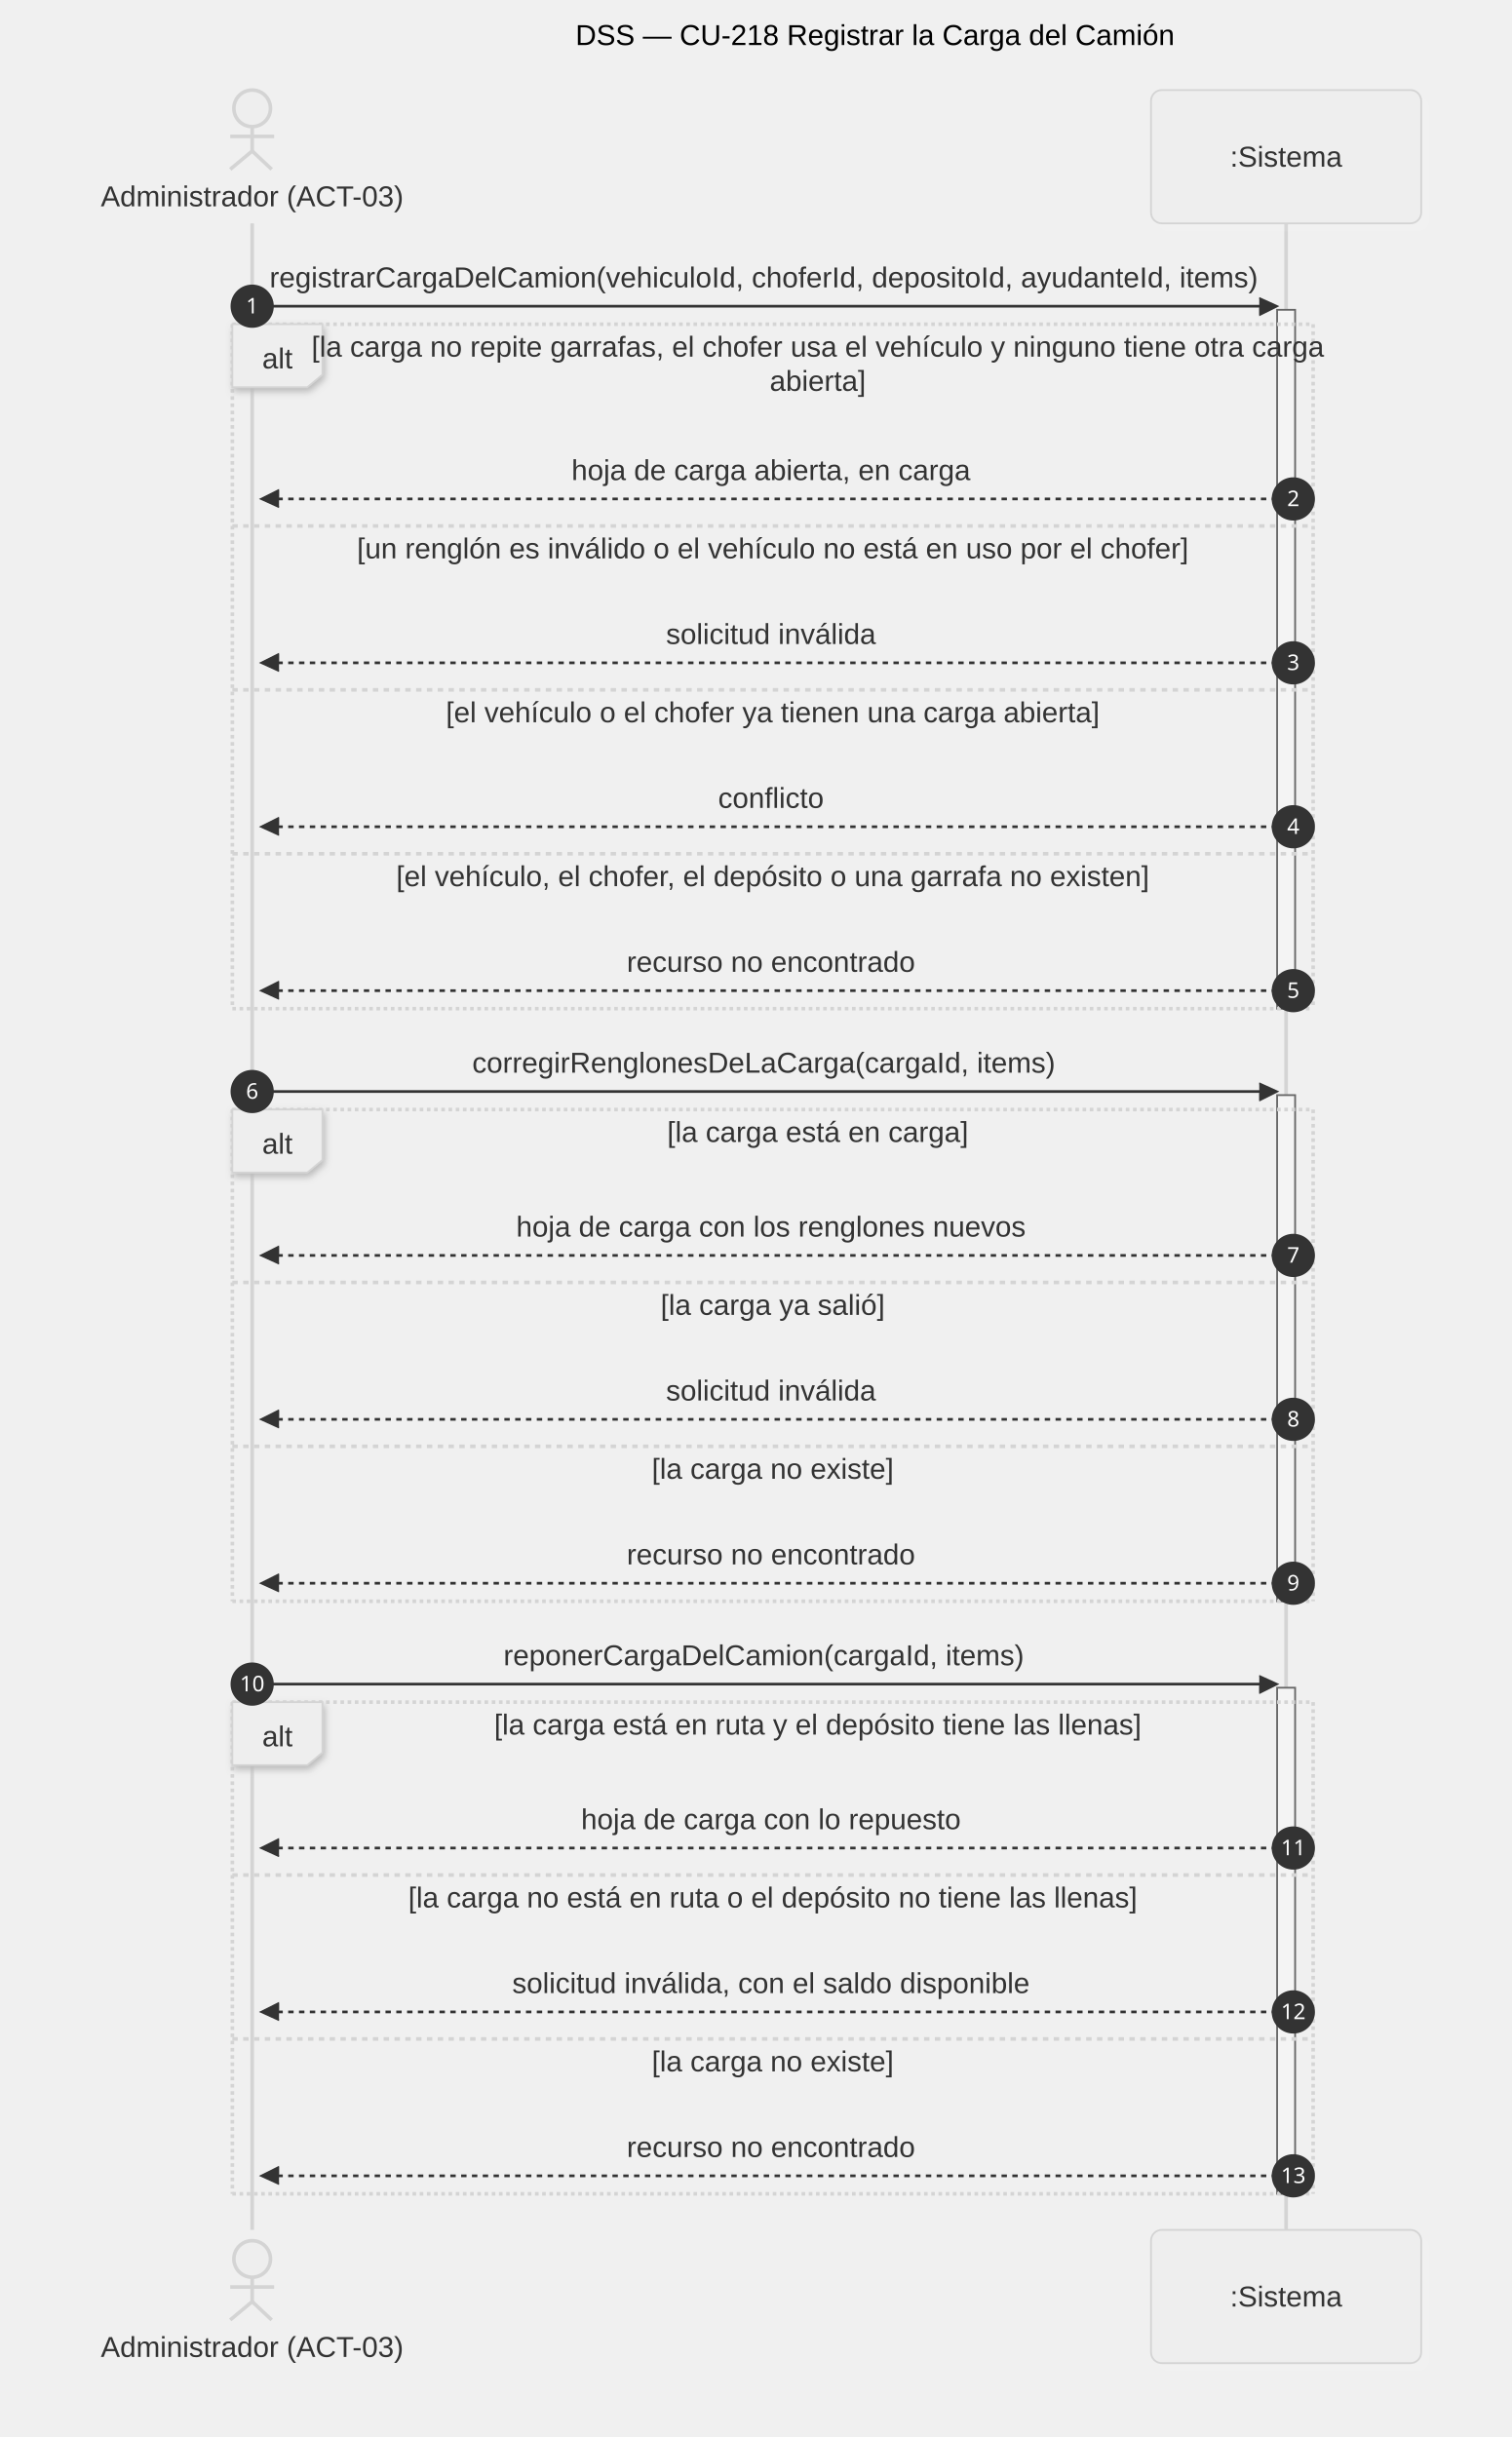
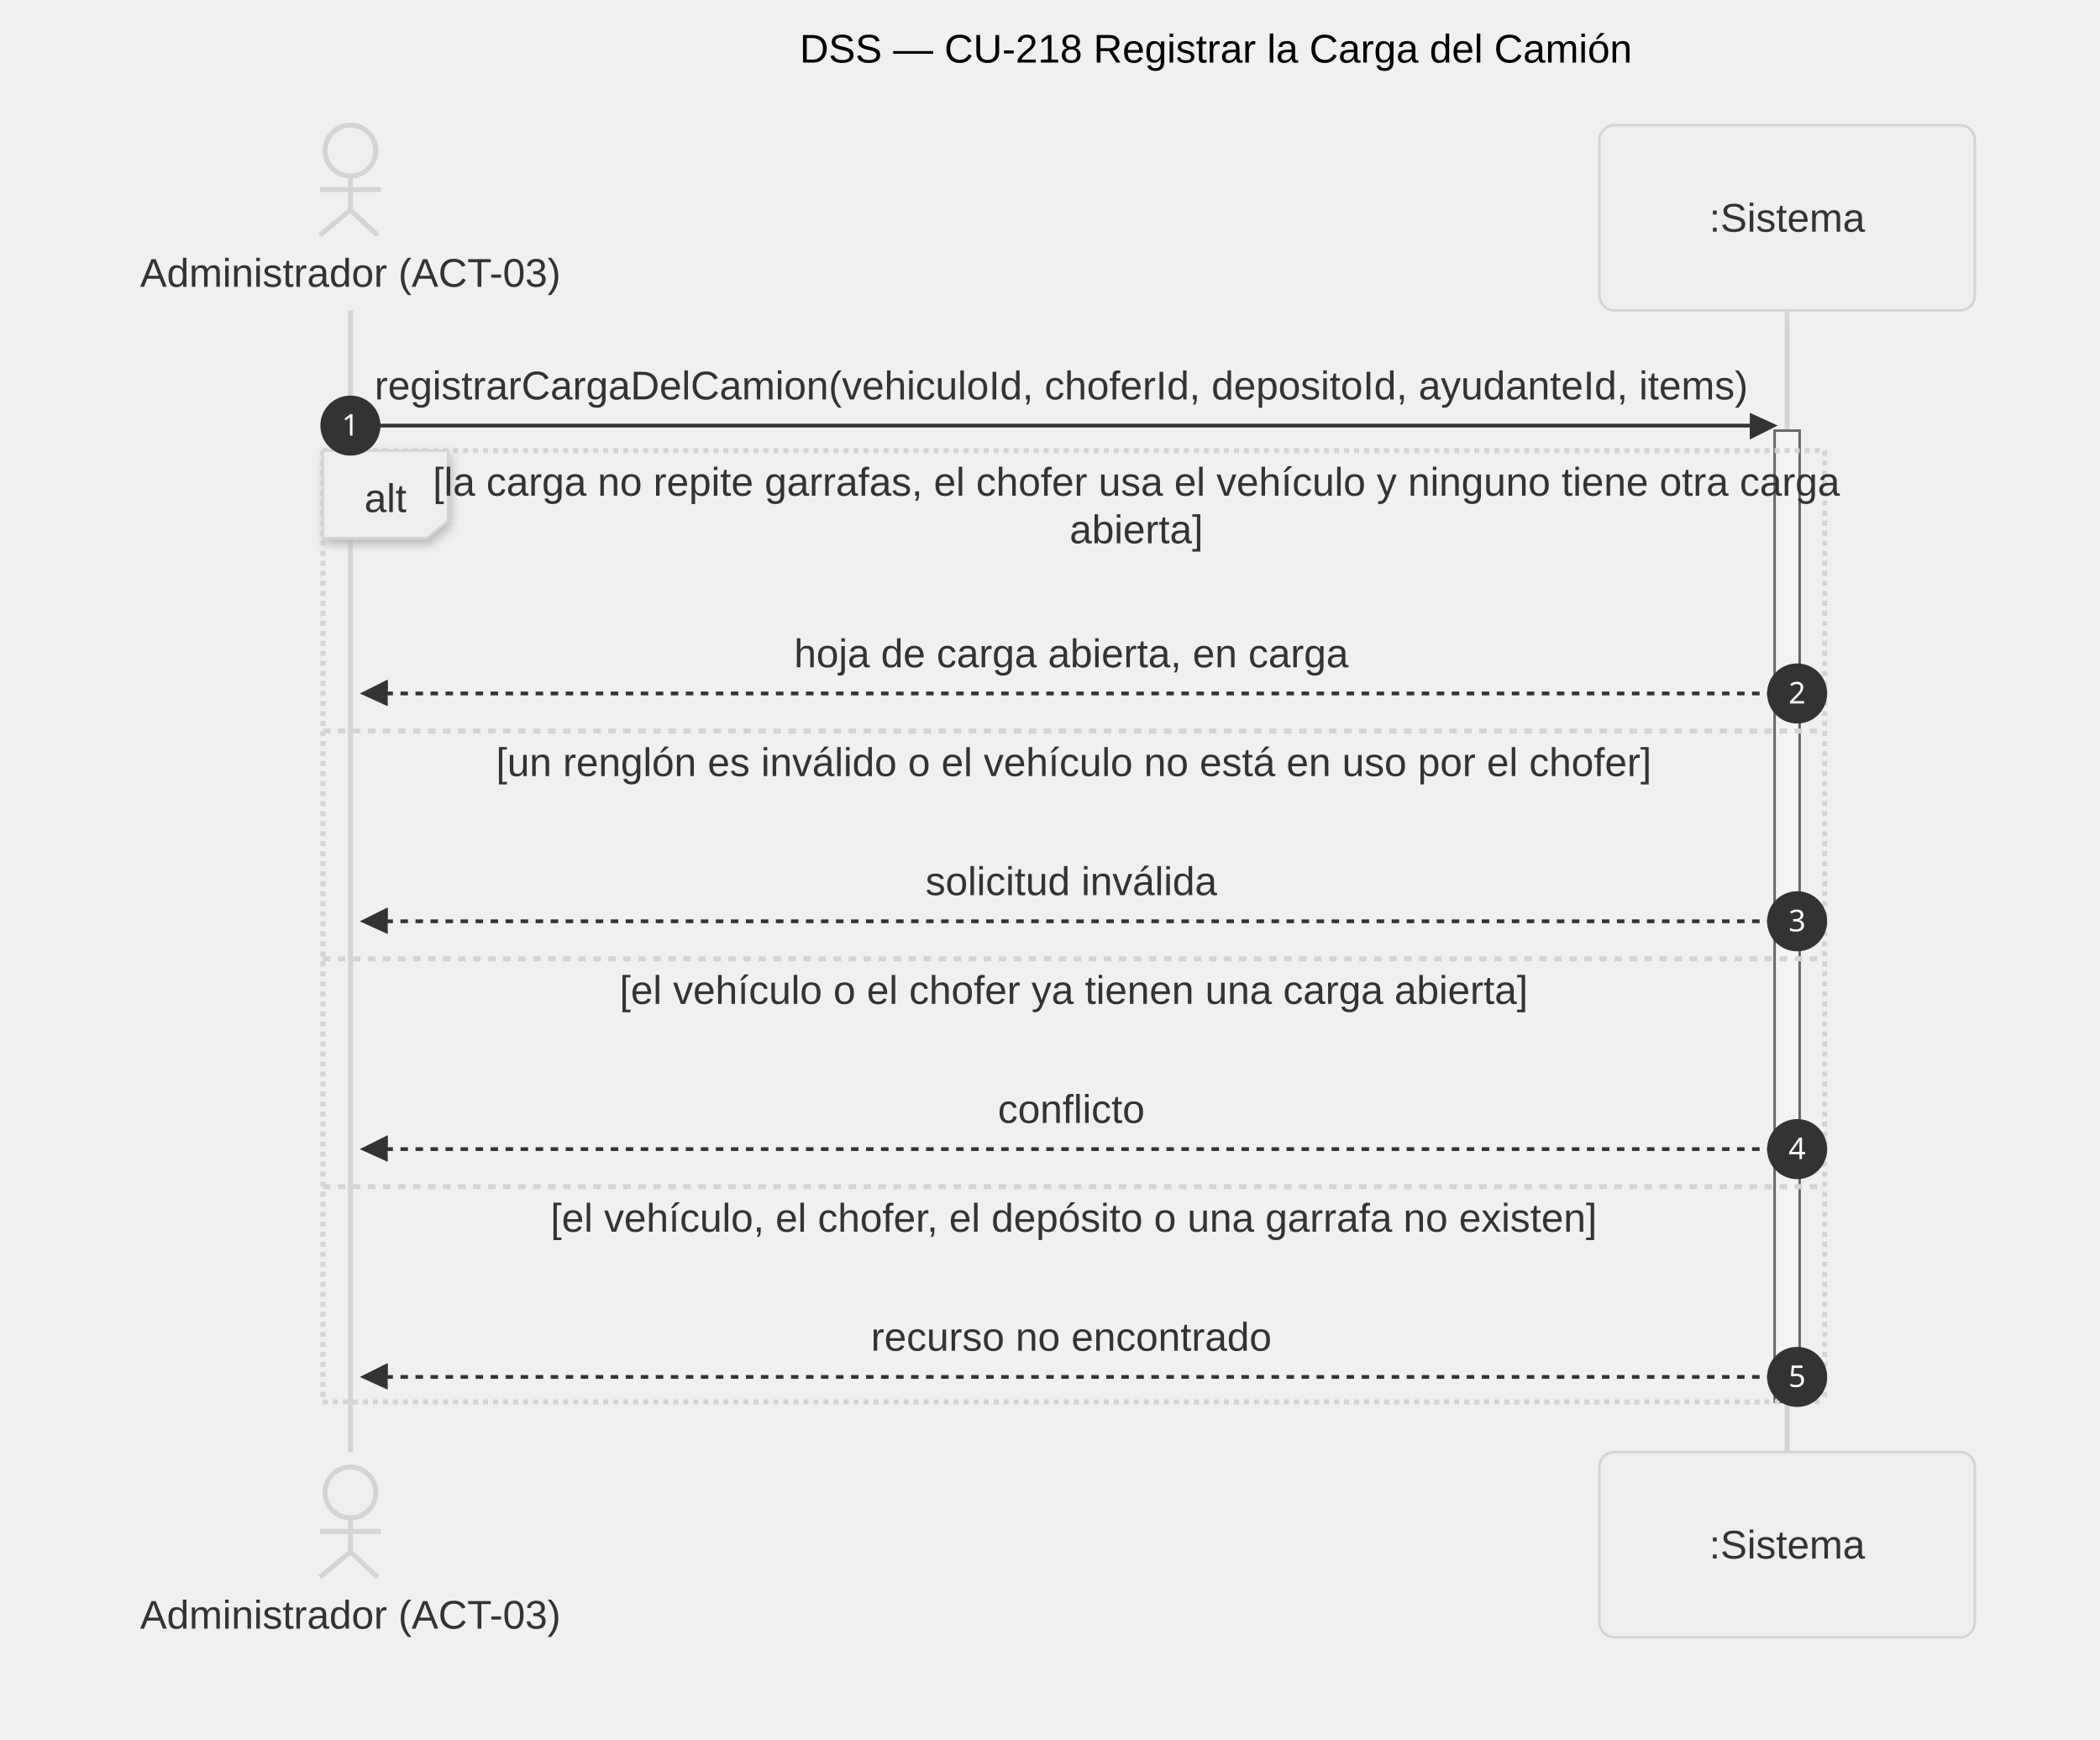
- <svg xmlns="http://www.w3.org/2000/svg" id="my-svg" width="100%" style="max-width: 839px; background-color: white;" viewBox="-50 -50 839 1353" role="graphics-document document" aria-roledescription="sequence">
+ <svg xmlns="http://www.w3.org/2000/svg" id="my-svg" width="100%" style="max-width: 839px; background-color: white;" viewBox="-50 -50 839 695" role="graphics-document document" aria-roledescription="sequence">
  <g>
-     <rect x="589" y="1188" fill="#eaeaea" stroke="#666" width="150" height="74" name="SIS" rx="6" ry="6" class="actor actor-bottom" data-look="neo" filter="url(#my-svg-drop-shadow)" />
-     <text x="664" y="1225" dominant-baseline="central" alignment-baseline="central" class="actor actor-box" style="text-anchor: middle; font-size: 16px; font-weight: 400;">
+     <rect x="589" y="530" fill="#eaeaea" stroke="#666" width="150" height="74" name="SIS" rx="6" ry="6" class="actor actor-bottom" data-look="neo" filter="url(#my-svg-drop-shadow)" />
+     <text x="664" y="567" dominant-baseline="central" alignment-baseline="central" class="actor actor-box" style="text-anchor: middle; font-size: 16px; font-weight: 400;">
      <tspan x="664" dy="0">:Sistema</tspan>
    </text>
  </g>
  <g />
  <g>
-     <line id="actor1" x1="664" y1="74" x2="664" y2="1188" class="actor-line 200" stroke-width="0.5px" stroke="#999" name="SIS" data-et="life-line" data-id="SIS" />
+     <line id="actor1" x1="664" y1="74" x2="664" y2="530" class="actor-line 200" stroke-width="0.5px" stroke="#999" name="SIS" data-et="life-line" data-id="SIS" />
    <g id="root-1" data-look="neo" data-et="participant" data-type="participant" data-id="SIS">
      <rect x="589" y="0" fill="#eaeaea" stroke="#666" width="150" height="74" name="SIS" rx="6" ry="6" class="actor actor-top" data-look="neo" filter="url(#my-svg-drop-shadow)" />
      <text x="664" y="37" dominant-baseline="central" alignment-baseline="central" class="actor actor-box" style="text-anchor: middle; font-size: 16px; font-weight: 400;">
        <tspan x="664" dy="0">:Sistema</tspan>
      </text>
    </g>
  </g>
  <g>
-     <line id="actor0" x1="90" y1="74" x2="90" y2="1188" class="actor-line 200" stroke-width="0.5px" stroke="#999" name="ADM" data-et="life-line" data-id="ADM" />
+     <line id="actor0" x1="90" y1="74" x2="90" y2="530" class="actor-line 200" stroke-width="0.5px" stroke="#999" name="ADM" data-et="life-line" data-id="ADM" />
  </g>
  <style>#my-svg{font-family:"trebuchet ms",verdana,arial,sans-serif;font-size:16px;fill:#000000;}@keyframes edge-animation-frame{from{stroke-dashoffset:0;}}@keyframes dash{to{stroke-dashoffset:0;}}#my-svg .edge-animation-slow{stroke-dasharray:9,5!important;stroke-dashoffset:900;animation:dash 50s linear infinite;stroke-linecap:round;}#my-svg .edge-animation-fast{stroke-dasharray:9,5!important;stroke-dashoffset:900;animation:dash 20s linear infinite;stroke-linecap:round;}#my-svg .error-icon{fill:#552222;}#my-svg .error-text{fill:#552222;stroke:#552222;}#my-svg .edge-thickness-normal{stroke-width:1px;}#my-svg .edge-thickness-thick{stroke-width:3.5px;}#my-svg .edge-pattern-solid{stroke-dasharray:0;}#my-svg .edge-thickness-invisible{stroke-width:0;fill:none;}#my-svg .edge-pattern-dashed{stroke-dasharray:3;}#my-svg .edge-pattern-dotted{stroke-dasharray:2;}#my-svg .marker{fill:#666;stroke:#666;}#my-svg .marker.cross{stroke:#666;}#my-svg svg{font-family:"trebuchet ms",verdana,arial,sans-serif;font-size:16px;}#my-svg p{margin:0;}#my-svg .actor{stroke:hsl(0, 0%, 83%);fill:#eee;stroke-width:1;}#my-svg rect.actor.outer-path[data-look="neo"]{filter:drop-shadow( 1px 2px 2px rgba(185,185,185,1));}#my-svg rect.note[data-look="neo"]{stroke:#999;fill:#666;filter:drop-shadow( 1px 2px 2px rgba(185,185,185,1));}#my-svg text.actor&gt;tspan{fill:#333;stroke:none;}#my-svg .actor-line{stroke:hsl(0, 0%, 83%);}#my-svg .innerArc{stroke-width:1.5;stroke-dasharray:none;}#my-svg .messageLine0{stroke-width:1.5;stroke-dasharray:none;stroke:#333;}#my-svg .messageLine1{stroke-width:1.5;stroke-dasharray:2,2;stroke:#333;}#my-svg [id$="-arrowhead"] path{fill:#333;stroke:#333;}#my-svg .sequenceNumber{fill:white;}#my-svg [id$="-sequencenumber"]{fill:#333;}#my-svg [id$="-crosshead"] path{fill:#333;stroke:#333;}#my-svg .messageText{fill:#333;stroke:none;}#my-svg .labelBox{stroke:hsl(0, 0%, 83%);fill:#eee;filter:drop-shadow( 1px 2px 2px rgba(185,185,185,1));}#my-svg .labelText,#my-svg .labelText&gt;tspan{fill:#333;stroke:none;}#my-svg .loopText,#my-svg .loopText&gt;tspan{fill:#333;stroke:none;}#my-svg .sectionTitle,#my-svg .sectionTitle&gt;tspan{fill:#333;stroke:none;}#my-svg .loopLine{stroke-width:2px;stroke-dasharray:2,2;stroke:hsl(0, 0%, 83%);fill:hsl(0, 0%, 83%);}#my-svg .note{stroke:#999;fill:#666;}#my-svg .noteText,#my-svg .noteText&gt;tspan{fill:#fff;stroke:none;}#my-svg .activation0{fill:#f4f4f4;stroke:#666;}#my-svg .activation1{fill:#f4f4f4;stroke:#666;}#my-svg .activation2{fill:#f4f4f4;stroke:#666;}#my-svg .actorPopupMenu{position:absolute;}#my-svg .actorPopupMenuPanel{position:absolute;fill:#eee;box-shadow:0px 8px 16px 0px rgba(0,0,0,0.2);filter:drop-shadow(3px 5px 2px rgb(0 0 0 / 0.4));}#my-svg .actor-man circle,#my-svg line{fill:#eee;stroke-width:2px;}#my-svg g rect.rect{filter:drop-shadow( 1px 2px 2px rgba(185,185,185,1));stroke:#999;}#my-svg .node .neo-node{stroke:#999;}#my-svg [data-look="neo"].node rect,#my-svg [data-look="neo"].cluster rect,#my-svg [data-look="neo"].node polygon{stroke:url(#my-svg-gradient);filter:drop-shadow( 1px 2px 2px rgba(185,185,185,1));}#my-svg [data-look="neo"].swimlane.cluster rect{filter:none;}#my-svg [data-look="neo"].node path{stroke:url(#my-svg-gradient);stroke-width:1px;}#my-svg [data-look="neo"].node .outer-path{filter:drop-shadow( 1px 2px 2px rgba(185,185,185,1));}#my-svg [data-look="neo"].node .neo-line path{stroke:#999;filter:none;}#my-svg [data-look="neo"].node circle{stroke:url(#my-svg-gradient);filter:drop-shadow( 1px 2px 2px rgba(185,185,185,1));}#my-svg [data-look="neo"].node circle .state-start{fill:#000000;}#my-svg [data-look="neo"].icon-shape .icon{fill:url(#my-svg-gradient);filter:drop-shadow( 1px 2px 2px rgba(185,185,185,1));}#my-svg [data-look="neo"].icon-shape .icon-neo path{stroke:url(#my-svg-gradient);filter:drop-shadow( 1px 2px 2px rgba(185,185,185,1));}#my-svg :root{--mermaid-font-family:"trebuchet ms",verdana,arial,sans-serif;}</style>
  <g />
  <defs>
    <symbol id="my-svg-computer" width="24" height="24">
      <path transform="scale(.5)" d="M2 2v13h20v-13h-20zm18 11h-16v-9h16v9zm-10.228 6l.466-1h3.524l.467 1h-4.457zm14.228 3h-24l2-6h2.104l-1.33 4h18.45l-1.297-4h2.073l2 6zm-5-10h-14v-7h14v7z" />
    </symbol>
  </defs>
  <defs>
    <symbol id="my-svg-database" fill-rule="evenodd" clip-rule="evenodd">
      <path transform="scale(.5)" d="M12.258.001l.256.004.255.005.253.008.251.01.249.012.247.015.246.016.242.019.241.02.239.023.236.024.233.027.231.028.229.031.225.032.223.034.22.036.217.038.214.04.211.041.208.043.205.045.201.046.198.048.194.05.191.051.187.053.183.054.18.056.175.057.172.059.168.06.163.061.16.063.155.064.15.066.074.033.073.033.071.034.07.034.069.035.068.035.067.035.066.035.064.036.064.036.062.036.06.036.06.037.058.037.058.037.055.038.055.038.053.038.052.038.051.039.05.039.048.039.047.039.045.04.044.04.043.04.041.04.04.041.039.041.037.041.036.041.034.041.033.042.032.042.03.042.029.042.027.042.026.043.024.043.023.043.021.043.02.043.018.044.017.043.015.044.013.044.012.044.011.045.009.044.007.045.006.045.004.045.002.045.001.045v17l-.001.045-.002.045-.004.045-.006.045-.007.045-.009.044-.011.045-.012.044-.013.044-.015.044-.017.043-.018.044-.02.043-.021.043-.023.043-.024.043-.026.043-.027.042-.029.042-.03.042-.032.042-.033.042-.034.041-.036.041-.037.041-.039.041-.04.041-.041.04-.043.04-.044.04-.045.04-.047.039-.048.039-.05.039-.051.039-.052.038-.053.038-.055.038-.055.038-.058.037-.058.037-.06.037-.06.036-.062.036-.064.036-.064.036-.066.035-.067.035-.068.035-.069.035-.07.034-.071.034-.073.033-.074.033-.15.066-.155.064-.16.063-.163.061-.168.06-.172.059-.175.057-.18.056-.183.054-.187.053-.191.051-.194.05-.198.048-.201.046-.205.045-.208.043-.211.041-.214.04-.217.038-.22.036-.223.034-.225.032-.229.031-.231.028-.233.027-.236.024-.239.023-.241.02-.242.019-.246.016-.247.015-.249.012-.251.01-.253.008-.255.005-.256.004-.258.001-.258-.001-.256-.004-.255-.005-.253-.008-.251-.01-.249-.012-.247-.015-.245-.016-.243-.019-.241-.02-.238-.023-.236-.024-.234-.027-.231-.028-.228-.031-.226-.032-.223-.034-.22-.036-.217-.038-.214-.04-.211-.041-.208-.043-.204-.045-.201-.046-.198-.048-.195-.05-.19-.051-.187-.053-.184-.054-.179-.056-.176-.057-.172-.059-.167-.06-.164-.061-.159-.063-.155-.064-.151-.066-.074-.033-.072-.033-.072-.034-.07-.034-.069-.035-.068-.035-.067-.035-.066-.035-.064-.036-.063-.036-.062-.036-.061-.036-.06-.037-.058-.037-.057-.037-.056-.038-.055-.038-.053-.038-.052-.038-.051-.039-.049-.039-.049-.039-.046-.039-.046-.04-.044-.04-.043-.04-.041-.04-.04-.041-.039-.041-.037-.041-.036-.041-.034-.041-.033-.042-.032-.042-.03-.042-.029-.042-.027-.042-.026-.043-.024-.043-.023-.043-.021-.043-.02-.043-.018-.044-.017-.043-.015-.044-.013-.044-.012-.044-.011-.045-.009-.044-.007-.045-.006-.045-.004-.045-.002-.045-.001-.045v-17l.001-.045.002-.045.004-.045.006-.045.007-.045.009-.044.011-.045.012-.044.013-.044.015-.044.017-.043.018-.044.02-.043.021-.043.023-.043.024-.043.026-.043.027-.042.029-.042.03-.042.032-.042.033-.042.034-.041.036-.041.037-.041.039-.041.04-.041.041-.04.043-.04.044-.04.046-.04.046-.039.049-.039.049-.039.051-.039.052-.038.053-.038.055-.038.056-.038.057-.037.058-.037.06-.037.061-.036.062-.036.063-.036.064-.036.066-.035.067-.035.068-.035.069-.035.07-.034.072-.034.072-.033.074-.033.151-.066.155-.064.159-.063.164-.061.167-.06.172-.059.176-.057.179-.056.184-.054.187-.053.19-.051.195-.05.198-.048.201-.046.204-.045.208-.043.211-.041.214-.04.217-.038.22-.036.223-.034.226-.032.228-.031.231-.028.234-.027.236-.024.238-.023.241-.02.243-.019.245-.016.247-.015.249-.012.251-.01.253-.008.255-.005.256-.004.258-.001.258.001zm-9.258 20.499v.01l.001.021.003.021.004.022.005.021.006.022.007.022.009.023.01.022.011.023.012.023.013.023.015.023.016.024.017.023.018.024.019.024.021.024.022.025.023.024.024.025.052.049.056.05.061.051.066.051.07.051.075.051.079.052.084.052.088.052.092.052.097.052.102.051.105.052.11.052.114.051.119.051.123.051.127.05.131.05.135.05.139.048.144.049.147.047.152.047.155.047.16.045.163.045.167.043.171.043.176.041.178.041.183.039.187.039.19.037.194.035.197.035.202.033.204.031.209.03.212.029.216.027.219.025.222.024.226.021.23.02.233.018.236.016.24.015.243.012.246.01.249.008.253.005.256.004.259.001.26-.001.257-.004.254-.005.25-.008.247-.011.244-.012.241-.014.237-.016.233-.018.231-.021.226-.021.224-.024.22-.026.216-.027.212-.028.21-.031.205-.031.202-.034.198-.034.194-.036.191-.037.187-.039.183-.04.179-.04.175-.042.172-.043.168-.044.163-.045.16-.046.155-.046.152-.047.148-.048.143-.049.139-.049.136-.05.131-.05.126-.05.123-.051.118-.052.114-.051.11-.052.106-.052.101-.052.096-.052.092-.052.088-.053.083-.051.079-.052.074-.052.07-.051.065-.051.06-.051.056-.05.051-.05.023-.024.023-.025.021-.024.02-.024.019-.024.018-.024.017-.024.015-.023.014-.024.013-.023.012-.023.01-.023.01-.022.008-.022.006-.022.006-.022.004-.022.004-.021.001-.021.001-.021v-4.127l-.077.055-.08.053-.083.054-.085.053-.087.052-.09.052-.093.051-.095.05-.097.05-.1.049-.102.049-.105.048-.106.047-.109.047-.111.046-.114.045-.115.045-.118.044-.12.043-.122.042-.124.042-.126.041-.128.04-.13.04-.132.038-.134.038-.135.037-.138.037-.139.035-.142.035-.143.034-.144.033-.147.032-.148.031-.15.03-.151.03-.153.029-.154.027-.156.027-.158.026-.159.025-.161.024-.162.023-.163.022-.165.021-.166.02-.167.019-.169.018-.169.017-.171.016-.173.015-.173.014-.175.013-.175.012-.177.011-.178.01-.179.008-.179.008-.181.006-.182.005-.182.004-.184.003-.184.002h-.37l-.184-.002-.184-.003-.182-.004-.182-.005-.181-.006-.179-.008-.179-.008-.178-.01-.176-.011-.176-.012-.175-.013-.173-.014-.172-.015-.171-.016-.17-.017-.169-.018-.167-.019-.166-.02-.165-.021-.163-.022-.162-.023-.161-.024-.159-.025-.157-.026-.156-.027-.155-.027-.153-.029-.151-.03-.15-.03-.148-.031-.146-.032-.145-.033-.143-.034-.141-.035-.14-.035-.137-.037-.136-.037-.134-.038-.132-.038-.13-.04-.128-.04-.126-.041-.124-.042-.122-.042-.12-.044-.117-.043-.116-.045-.113-.045-.112-.046-.109-.047-.106-.047-.105-.048-.102-.049-.1-.049-.097-.05-.095-.05-.093-.052-.09-.051-.087-.052-.085-.053-.083-.054-.08-.054-.077-.054v4.127zm0-5.654v.011l.001.021.003.021.004.021.005.022.006.022.007.022.009.022.01.022.011.023.012.023.013.023.015.024.016.023.017.024.018.024.019.024.021.024.022.024.023.025.024.024.052.05.056.05.061.05.066.051.07.051.075.052.079.051.084.052.088.052.092.052.097.052.102.052.105.052.11.051.114.051.119.052.123.05.127.051.131.05.135.049.139.049.144.048.147.048.152.047.155.046.16.045.163.045.167.044.171.042.176.042.178.04.183.04.187.038.19.037.194.036.197.034.202.033.204.032.209.03.212.028.216.027.219.025.222.024.226.022.23.02.233.018.236.016.24.014.243.012.246.01.249.008.253.006.256.003.259.001.26-.001.257-.003.254-.006.25-.008.247-.01.244-.012.241-.015.237-.016.233-.018.231-.02.226-.022.224-.024.22-.025.216-.027.212-.029.21-.03.205-.032.202-.033.198-.035.194-.036.191-.037.187-.039.183-.039.179-.041.175-.042.172-.043.168-.044.163-.045.16-.045.155-.047.152-.047.148-.048.143-.048.139-.05.136-.049.131-.05.126-.051.123-.051.118-.051.114-.052.11-.052.106-.052.101-.052.096-.052.092-.052.088-.052.083-.052.079-.052.074-.051.07-.052.065-.051.06-.05.056-.051.051-.049.023-.025.023-.024.021-.025.02-.024.019-.024.018-.024.017-.024.015-.023.014-.023.013-.024.012-.022.01-.023.01-.023.008-.022.006-.022.006-.022.004-.021.004-.022.001-.021.001-.021v-4.139l-.077.054-.08.054-.083.054-.085.052-.087.053-.09.051-.093.051-.095.051-.097.05-.1.049-.102.049-.105.048-.106.047-.109.047-.111.046-.114.045-.115.044-.118.044-.12.044-.122.042-.124.042-.126.041-.128.04-.13.039-.132.039-.134.038-.135.037-.138.036-.139.036-.142.035-.143.033-.144.033-.147.033-.148.031-.15.03-.151.03-.153.028-.154.028-.156.027-.158.026-.159.025-.161.024-.162.023-.163.022-.165.021-.166.02-.167.019-.169.018-.169.017-.171.016-.173.015-.173.014-.175.013-.175.012-.177.011-.178.009-.179.009-.179.007-.181.007-.182.005-.182.004-.184.003-.184.002h-.37l-.184-.002-.184-.003-.182-.004-.182-.005-.181-.007-.179-.007-.179-.009-.178-.009-.176-.011-.176-.012-.175-.013-.173-.014-.172-.015-.171-.016-.17-.017-.169-.018-.167-.019-.166-.02-.165-.021-.163-.022-.162-.023-.161-.024-.159-.025-.157-.026-.156-.027-.155-.028-.153-.028-.151-.03-.15-.03-.148-.031-.146-.033-.145-.033-.143-.033-.141-.035-.14-.036-.137-.036-.136-.037-.134-.038-.132-.039-.13-.039-.128-.04-.126-.041-.124-.042-.122-.043-.12-.043-.117-.044-.116-.044-.113-.046-.112-.046-.109-.046-.106-.047-.105-.048-.102-.049-.1-.049-.097-.05-.095-.051-.093-.051-.09-.051-.087-.053-.085-.052-.083-.054-.08-.054-.077-.054v4.139zm0-5.666v.011l.001.02.003.022.004.021.005.022.006.021.007.022.009.023.01.022.011.023.012.023.013.023.015.023.016.024.017.024.018.023.019.024.021.025.022.024.023.024.024.025.052.05.056.05.061.05.066.051.07.051.075.052.079.051.084.052.088.052.092.052.097.052.102.052.105.051.11.052.114.051.119.051.123.051.127.05.131.05.135.05.139.049.144.048.147.048.152.047.155.046.16.045.163.045.167.043.171.043.176.042.178.04.183.04.187.038.19.037.194.036.197.034.202.033.204.032.209.03.212.028.216.027.219.025.222.024.226.021.23.02.233.018.236.017.24.014.243.012.246.01.249.008.253.006.256.003.259.001.26-.001.257-.003.254-.006.25-.008.247-.01.244-.013.241-.014.237-.016.233-.018.231-.02.226-.022.224-.024.22-.025.216-.027.212-.029.21-.03.205-.032.202-.033.198-.035.194-.036.191-.037.187-.039.183-.039.179-.041.175-.042.172-.043.168-.044.163-.045.16-.045.155-.047.152-.047.148-.048.143-.049.139-.049.136-.049.131-.051.126-.05.123-.051.118-.052.114-.051.11-.052.106-.052.101-.052.096-.052.092-.052.088-.052.083-.052.079-.052.074-.052.07-.051.065-.051.06-.051.056-.05.051-.049.023-.025.023-.025.021-.024.02-.024.019-.024.018-.024.017-.024.015-.023.014-.024.013-.023.012-.023.01-.022.01-.023.008-.022.006-.022.006-.022.004-.022.004-.021.001-.021.001-.021v-4.153l-.077.054-.08.054-.083.053-.085.053-.087.053-.09.051-.093.051-.095.051-.097.05-.1.049-.102.048-.105.048-.106.048-.109.046-.111.046-.114.046-.115.044-.118.044-.12.043-.122.043-.124.042-.126.041-.128.04-.13.039-.132.039-.134.038-.135.037-.138.036-.139.036-.142.034-.143.034-.144.033-.147.032-.148.032-.15.03-.151.03-.153.028-.154.028-.156.027-.158.026-.159.024-.161.024-.162.023-.163.023-.165.021-.166.02-.167.019-.169.018-.169.017-.171.016-.173.015-.173.014-.175.013-.175.012-.177.01-.178.01-.179.009-.179.007-.181.006-.182.006-.182.004-.184.003-.184.001-.185.001-.185-.001-.184-.001-.184-.003-.182-.004-.182-.006-.181-.006-.179-.007-.179-.009-.178-.01-.176-.01-.176-.012-.175-.013-.173-.014-.172-.015-.171-.016-.17-.017-.169-.018-.167-.019-.166-.02-.165-.021-.163-.023-.162-.023-.161-.024-.159-.024-.157-.026-.156-.027-.155-.028-.153-.028-.151-.03-.15-.03-.148-.032-.146-.032-.145-.033-.143-.034-.141-.034-.14-.036-.137-.036-.136-.037-.134-.038-.132-.039-.13-.039-.128-.041-.126-.041-.124-.041-.122-.043-.12-.043-.117-.044-.116-.044-.113-.046-.112-.046-.109-.046-.106-.048-.105-.048-.102-.048-.1-.05-.097-.049-.095-.051-.093-.051-.09-.052-.087-.052-.085-.053-.083-.053-.08-.054-.077-.054v4.153zm8.74-8.179l-.257.004-.254.005-.25.008-.247.011-.244.012-.241.014-.237.016-.233.018-.231.021-.226.022-.224.023-.22.026-.216.027-.212.028-.21.031-.205.032-.202.033-.198.034-.194.036-.191.038-.187.038-.183.04-.179.041-.175.042-.172.043-.168.043-.163.045-.16.046-.155.046-.152.048-.148.048-.143.048-.139.049-.136.05-.131.05-.126.051-.123.051-.118.051-.114.052-.11.052-.106.052-.101.052-.096.052-.092.052-.088.052-.083.052-.079.052-.074.051-.07.052-.065.051-.06.05-.056.05-.051.05-.023.025-.023.024-.021.024-.02.025-.019.024-.018.024-.017.023-.015.024-.014.023-.013.023-.012.023-.01.023-.01.022-.008.022-.006.023-.006.021-.004.022-.004.021-.001.021-.001.021.001.021.001.021.004.021.004.022.006.021.006.023.008.022.01.022.01.023.012.023.013.023.014.023.015.024.017.023.018.024.019.024.02.025.021.024.023.024.023.025.051.05.056.05.06.05.065.051.07.052.074.051.079.052.083.052.088.052.092.052.096.052.101.052.106.052.11.052.114.052.118.051.123.051.126.051.131.05.136.05.139.049.143.048.148.048.152.048.155.046.16.046.163.045.168.043.172.043.175.042.179.041.183.04.187.038.191.038.194.036.198.034.202.033.205.032.21.031.212.028.216.027.22.026.224.023.226.022.231.021.233.018.237.016.241.014.244.012.247.011.25.008.254.005.257.004.26.001.26-.001.257-.004.254-.005.25-.008.247-.011.244-.012.241-.014.237-.016.233-.018.231-.021.226-.022.224-.023.22-.026.216-.027.212-.028.21-.031.205-.032.202-.033.198-.034.194-.036.191-.038.187-.038.183-.04.179-.041.175-.042.172-.043.168-.043.163-.045.16-.046.155-.046.152-.048.148-.048.143-.048.139-.049.136-.05.131-.05.126-.051.123-.051.118-.051.114-.052.11-.052.106-.052.101-.052.096-.052.092-.052.088-.052.083-.052.079-.052.074-.051.07-.052.065-.051.06-.05.056-.05.051-.05.023-.025.023-.024.021-.024.02-.025.019-.024.018-.024.017-.023.015-.024.014-.023.013-.023.012-.023.01-.023.01-.022.008-.022.006-.023.006-.021.004-.022.004-.021.001-.021.001-.021-.001-.021-.001-.021-.004-.021-.004-.022-.006-.021-.006-.023-.008-.022-.01-.022-.01-.023-.012-.023-.013-.023-.014-.023-.015-.024-.017-.023-.018-.024-.019-.024-.02-.025-.021-.024-.023-.024-.023-.025-.051-.05-.056-.05-.06-.05-.065-.051-.07-.052-.074-.051-.079-.052-.083-.052-.088-.052-.092-.052-.096-.052-.101-.052-.106-.052-.11-.052-.114-.052-.118-.051-.123-.051-.126-.051-.131-.05-.136-.05-.139-.049-.143-.048-.148-.048-.152-.048-.155-.046-.16-.046-.163-.045-.168-.043-.172-.043-.175-.042-.179-.041-.183-.04-.187-.038-.191-.038-.194-.036-.198-.034-.202-.033-.205-.032-.21-.031-.212-.028-.216-.027-.22-.026-.224-.023-.226-.022-.231-.021-.233-.018-.237-.016-.241-.014-.244-.012-.247-.011-.25-.008-.254-.005-.257-.004-.26-.001-.26.001z" />
    </symbol>
  </defs>
  <defs>
    <symbol id="my-svg-clock" width="24" height="24">
      <path transform="scale(.5)" d="M12 2c5.514 0 10 4.486 10 10s-4.486 10-10 10-10-4.486-10-10 4.486-10 10-10zm0-2c-6.627 0-12 5.373-12 12s5.373 12 12 12 12-5.373 12-12-5.373-12-12-12zm5.848 12.459c.202.038.202.333.001.372-1.907.361-6.045 1.111-6.547 1.111-.719 0-1.301-.582-1.301-1.301 0-.512.77-5.447 1.125-7.445.034-.192.312-.181.343.014l.985 6.238 5.394 1.011z" />
    </symbol>
  </defs>
  <defs>
    <marker id="my-svg-arrowhead" refX="7.9" refY="5" markerUnits="userSpaceOnUse" markerWidth="12" markerHeight="12" orient="auto-start-reverse">
      <path d="M -1 0 L 10 5 L 0 10 z" />
    </marker>
  </defs>
  <defs>
    <marker id="my-svg-crosshead" markerWidth="15" markerHeight="8" orient="auto" refX="4" refY="4.5">
      <path fill="none" stroke="#000000" stroke-width="1pt" d="M 1,2 L 6,7 M 6,2 L 1,7" style="stroke-dasharray: 0, 0;" />
    </marker>
  </defs>
  <defs>
    <marker id="my-svg-filled-head" refX="15.5" refY="7" markerWidth="20" markerHeight="28" orient="auto">
      <path d="M 18,7 L9,13 L14,7 L9,1 Z" />
    </marker>
  </defs>
  <defs>
    <marker id="my-svg-sequencenumber" refX="15" refY="15" markerWidth="60" markerHeight="40" orient="auto">
      <circle cx="15" cy="15" r="6" />
    </marker>
  </defs>
  <defs>
    <marker id="my-svg-solidTopArrowHead" refX="7.9" refY="7.25" markerUnits="userSpaceOnUse" markerWidth="12" markerHeight="12" orient="auto-start-reverse">
      <path d="M 0 0 L 10 8 L 0 8 z" />
    </marker>
  </defs>
  <defs>
    <marker id="my-svg-solidBottomArrowHead" refX="7.9" refY="0.75" markerUnits="userSpaceOnUse" markerWidth="12" markerHeight="12" orient="auto-start-reverse">
      <path d="M 0 0 L 10 0 L 0 8 z" />
    </marker>
  </defs>
  <defs>
    <marker id="my-svg-stickTopArrowHead" refX="7.5" refY="7" markerUnits="userSpaceOnUse" markerWidth="12" markerHeight="12" orient="auto-start-reverse">
      <path d="M 0 0 L 7 7" stroke="black" stroke-width="1.5" fill="none" />
    </marker>
  </defs>
  <defs>
    <marker id="my-svg-stickBottomArrowHead" refX="7.5" refY="0" markerUnits="userSpaceOnUse" markerWidth="12" markerHeight="12" orient="auto-start-reverse">
      <path d="M 0 7 L 7 0" stroke="black" stroke-width="1.5" fill="none" />
    </marker>
  </defs>
  <defs>
    <filter id="my-svg-drop-shadow" height="130%" width="130%">
      <feDropShadow dx="4" dy="4" stdDeviation="0" flood-opacity="0.06" flood-color="#FFFFFF" />
    </filter>
  </defs>
  <g>
    <rect x="659" y="122" fill="#EDF2AE" stroke="#666" width="10" height="388" class="activation0" data-look="neo" />
  </g>
  <g data-et="control-structure" data-id="i11">
    <line x1="79" y1="130" x2="679" y2="130" class="loopLine" />
    <line x1="679" y1="130" x2="679" y2="510" class="loopLine" />
    <line x1="79" y1="510" x2="679" y2="510" class="loopLine" />
    <line x1="79" y1="130" x2="79" y2="510" class="loopLine" />
    <line x1="79" y1="242" x2="679" y2="242" class="loopLine" style="stroke-dasharray: 3, 3;" />
    <line x1="79" y1="333" x2="679" y2="333" class="loopLine" style="stroke-dasharray: 3, 3;" />
    <line x1="79" y1="424" x2="679" y2="424" class="loopLine" style="stroke-dasharray: 3, 3;" />
    <polygon points="79,130 129,130 129,158 120.6,165 79,165" class="labelBox" />
    <text x="104" y="150" text-anchor="middle" dominant-baseline="middle" alignment-baseline="middle" class="labelText" style="font-size: 16px; font-weight: 400;">alt</text>
    <text x="404" y="148" text-anchor="middle" class="loopText" style="font-size: 16px; font-weight: 400;">
      <tspan x="404">[la carga no repite garrafas, el chofer usa el vehículo y ninguno tiene otra carga</tspan>
    </text>
    <text x="404" y="167" text-anchor="middle" class="loopText" style="font-size: 16px; font-weight: 400;">
      <tspan x="404">abierta]</tspan>
    </text>
    <text x="379" y="260" text-anchor="middle" class="sectionTitle" style="font-size: 16px; font-weight: 400;">[un renglón es inválido o el vehículo no está en uso por el chofer]</text>
    <text x="379" y="351" text-anchor="middle" class="sectionTitle" style="font-size: 16px; font-weight: 400;">[el vehículo o el chofer ya tienen una carga abierta]</text>
    <text x="379" y="442" text-anchor="middle" class="sectionTitle" style="font-size: 16px; font-weight: 400;">[el vehículo, el chofer, el depósito o una garrafa no existen]</text>
  </g>
-   <g>
-     <rect x="659" y="558" fill="#EDF2AE" stroke="#666" width="10" height="281" class="activation0" data-look="neo" />
-   </g>
-   <g data-et="control-structure" data-id="i21">
-     <line x1="79" y1="566" x2="679" y2="566" class="loopLine" />
-     <line x1="679" y1="566" x2="679" y2="839" class="loopLine" />
-     <line x1="79" y1="839" x2="679" y2="839" class="loopLine" />
-     <line x1="79" y1="566" x2="79" y2="839" class="loopLine" />
-     <line x1="79" y1="662" x2="679" y2="662" class="loopLine" style="stroke-dasharray: 3, 3;" />
-     <line x1="79" y1="753" x2="679" y2="753" class="loopLine" style="stroke-dasharray: 3, 3;" />
-     <polygon points="79,566 129,566 129,594 120.6,601 79,601" class="labelBox" />
-     <text x="104" y="586" text-anchor="middle" dominant-baseline="middle" alignment-baseline="middle" class="labelText" style="font-size: 16px; font-weight: 400;">alt</text>
-     <text x="404" y="584" text-anchor="middle" class="loopText" style="font-size: 16px; font-weight: 400;">
-       <tspan x="404">[la carga está en carga]</tspan>
-     </text>
-     <text x="379" y="680" text-anchor="middle" class="sectionTitle" style="font-size: 16px; font-weight: 400;">[la carga ya salió]</text>
-     <text x="379" y="771" text-anchor="middle" class="sectionTitle" style="font-size: 16px; font-weight: 400;">[la carga no existe]</text>
-   </g>
-   <g>
-     <rect x="659" y="887" fill="#EDF2AE" stroke="#666" width="10" height="281" class="activation0" data-look="neo" />
-   </g>
-   <g data-et="control-structure" data-id="i31">
-     <line x1="79" y1="895" x2="679" y2="895" class="loopLine" />
-     <line x1="679" y1="895" x2="679" y2="1168" class="loopLine" />
-     <line x1="79" y1="1168" x2="679" y2="1168" class="loopLine" />
-     <line x1="79" y1="895" x2="79" y2="1168" class="loopLine" />
-     <line x1="79" y1="991" x2="679" y2="991" class="loopLine" style="stroke-dasharray: 3, 3;" />
-     <line x1="79" y1="1082" x2="679" y2="1082" class="loopLine" style="stroke-dasharray: 3, 3;" />
-     <polygon points="79,895 129,895 129,923 120.6,930 79,930" class="labelBox" />
-     <text x="104" y="915" text-anchor="middle" dominant-baseline="middle" alignment-baseline="middle" class="labelText" style="font-size: 16px; font-weight: 400;">alt</text>
-     <text x="404" y="913" text-anchor="middle" class="loopText" style="font-size: 16px; font-weight: 400;">
-       <tspan x="404">[la carga está en ruta y el depósito tiene las llenas]</tspan>
-     </text>
-     <text x="379" y="1009" text-anchor="middle" class="sectionTitle" style="font-size: 16px; font-weight: 400;">[la carga no está en ruta o el depósito no tiene las llenas]</text>
-     <text x="379" y="1100" text-anchor="middle" class="sectionTitle" style="font-size: 16px; font-weight: 400;">[la carga no existe]</text>
-   </g>
  <g class="actor-man actor-top" name="ADM" data-et="participant" data-type="actor" data-id="ADM" style="stroke: rgb(212, 212, 212);">
    <line id="actor-man-torso0" x1="90" y1="20.308" x2="90" y2="33.846" />
    <line id="actor-man-arms0" x1="77.815" y1="25.723" x2="102.185" y2="25.723" />
    <line x1="77.815" y1="44" x2="90" y2="33.846" />
    <line x1="90" y1="33.846" x2="100.831" y2="44" />
    <circle cx="90" cy="10.154" r="10.154" width="180" height="74" />
    <text x="90" y="59" dominant-baseline="central" alignment-baseline="central" class="actor actor-man" style="text-anchor: middle; font-size: 16px; font-weight: 400;">
      <tspan x="90" dy="0">Administrador (ACT-03)</tspan>
    </text>
  </g>
  <text x="374" y="89" text-anchor="middle" dominant-baseline="middle" alignment-baseline="middle" class="messageText" dy="1em" style="font-size: 16px; font-weight: 400;">registrarCargaDelCamion(vehiculoId, choferId, depositoId, ayudanteId, items)</text>
  <line x1="97" y1="120" x2="657" y2="120" class="messageLine0" data-et="message" data-id="i1" data-from="ADM" data-to="SIS" stroke-width="2" stroke="none" marker-end="url(#my-svg-arrowhead)" style="fill: none;" />
  <line x1="90" y1="120" x2="90" y2="120" stroke-width="0" marker-start="url(#my-svg-sequencenumber)" />
  <text x="90" y="124" font-family="sans-serif" font-size="12px" text-anchor="middle" class="sequenceNumber">1</text>
  <text x="378" y="196" text-anchor="middle" dominant-baseline="middle" alignment-baseline="middle" class="messageText" dy="1em" style="font-size: 16px; font-weight: 400;">hoja de carga abierta, en carga</text>
  <line x1="665" y1="227" x2="97" y2="227" class="messageLine1" data-et="message" data-id="i4" data-from="SIS" data-to="ADM" stroke-width="2" stroke="none" marker-end="url(#my-svg-arrowhead)" style="stroke-dasharray: 3, 3; fill: none;" />
  <line x1="668" y1="227" x2="668" y2="227" stroke-width="0" marker-start="url(#my-svg-sequencenumber)" />
  <text x="668" y="231" font-family="sans-serif" font-size="12px" text-anchor="middle" class="sequenceNumber">2</text>
  <text x="378" y="287" text-anchor="middle" dominant-baseline="middle" alignment-baseline="middle" class="messageText" dy="1em" style="font-size: 16px; font-weight: 400;">solicitud inválida</text>
  <line x1="665" y1="318" x2="97" y2="318" class="messageLine1" data-et="message" data-id="i6" data-from="SIS" data-to="ADM" stroke-width="2" stroke="none" marker-end="url(#my-svg-arrowhead)" style="stroke-dasharray: 3, 3; fill: none;" />
  <line x1="668" y1="318" x2="668" y2="318" stroke-width="0" marker-start="url(#my-svg-sequencenumber)" />
  <text x="668" y="322" font-family="sans-serif" font-size="12px" text-anchor="middle" class="sequenceNumber">3</text>
  <text x="378" y="378" text-anchor="middle" dominant-baseline="middle" alignment-baseline="middle" class="messageText" dy="1em" style="font-size: 16px; font-weight: 400;">conflicto</text>
  <line x1="665" y1="409" x2="97" y2="409" class="messageLine1" data-et="message" data-id="i8" data-from="SIS" data-to="ADM" stroke-width="2" stroke="none" marker-end="url(#my-svg-arrowhead)" style="stroke-dasharray: 3, 3; fill: none;" />
  <line x1="668" y1="409" x2="668" y2="409" stroke-width="0" marker-start="url(#my-svg-sequencenumber)" />
  <text x="668" y="413" font-family="sans-serif" font-size="12px" text-anchor="middle" class="sequenceNumber">4</text>
  <text x="378" y="469" text-anchor="middle" dominant-baseline="middle" alignment-baseline="middle" class="messageText" dy="1em" style="font-size: 16px; font-weight: 400;">recurso no encontrado</text>
  <line x1="665" y1="500" x2="97" y2="500" class="messageLine1" data-et="message" data-id="i10" data-from="SIS" data-to="ADM" stroke-width="2" stroke="none" marker-end="url(#my-svg-arrowhead)" style="stroke-dasharray: 3, 3; fill: none;" />
  <line x1="668" y1="500" x2="668" y2="500" stroke-width="0" marker-start="url(#my-svg-sequencenumber)" />
  <text x="668" y="504" font-family="sans-serif" font-size="12px" text-anchor="middle" class="sequenceNumber">5</text>
-   <text x="374" y="525" text-anchor="middle" dominant-baseline="middle" alignment-baseline="middle" class="messageText" dy="1em" style="font-size: 16px; font-weight: 400;">corregirRenglonesDeLaCarga(cargaId, items)</text>
-   <line x1="97" y1="556" x2="657" y2="556" class="messageLine0" data-et="message" data-id="i13" data-from="ADM" data-to="SIS" stroke-width="2" stroke="none" marker-end="url(#my-svg-arrowhead)" style="fill: none;" />
-   <line x1="90" y1="556" x2="90" y2="556" stroke-width="0" marker-start="url(#my-svg-sequencenumber)" />
-   <text x="90" y="560" font-family="sans-serif" font-size="12px" text-anchor="middle" class="sequenceNumber">6</text>
-   <text x="378" y="616" text-anchor="middle" dominant-baseline="middle" alignment-baseline="middle" class="messageText" dy="1em" style="font-size: 16px; font-weight: 400;">hoja de carga con los renglones nuevos</text>
-   <line x1="665" y1="647" x2="97" y2="647" class="messageLine1" data-et="message" data-id="i16" data-from="SIS" data-to="ADM" stroke-width="2" stroke="none" marker-end="url(#my-svg-arrowhead)" style="stroke-dasharray: 3, 3; fill: none;" />
-   <line x1="668" y1="647" x2="668" y2="647" stroke-width="0" marker-start="url(#my-svg-sequencenumber)" />
-   <text x="668" y="651" font-family="sans-serif" font-size="12px" text-anchor="middle" class="sequenceNumber">7</text>
-   <text x="378" y="707" text-anchor="middle" dominant-baseline="middle" alignment-baseline="middle" class="messageText" dy="1em" style="font-size: 16px; font-weight: 400;">solicitud inválida</text>
-   <line x1="665" y1="738" x2="97" y2="738" class="messageLine1" data-et="message" data-id="i18" data-from="SIS" data-to="ADM" stroke-width="2" stroke="none" marker-end="url(#my-svg-arrowhead)" style="stroke-dasharray: 3, 3; fill: none;" />
-   <line x1="668" y1="738" x2="668" y2="738" stroke-width="0" marker-start="url(#my-svg-sequencenumber)" />
-   <text x="668" y="742" font-family="sans-serif" font-size="12px" text-anchor="middle" class="sequenceNumber">8</text>
-   <text x="378" y="798" text-anchor="middle" dominant-baseline="middle" alignment-baseline="middle" class="messageText" dy="1em" style="font-size: 16px; font-weight: 400;">recurso no encontrado</text>
-   <line x1="665" y1="829" x2="97" y2="829" class="messageLine1" data-et="message" data-id="i20" data-from="SIS" data-to="ADM" stroke-width="2" stroke="none" marker-end="url(#my-svg-arrowhead)" style="stroke-dasharray: 3, 3; fill: none;" />
-   <line x1="668" y1="829" x2="668" y2="829" stroke-width="0" marker-start="url(#my-svg-sequencenumber)" />
-   <text x="668" y="833" font-family="sans-serif" font-size="12px" text-anchor="middle" class="sequenceNumber">9</text>
-   <text x="374" y="854" text-anchor="middle" dominant-baseline="middle" alignment-baseline="middle" class="messageText" dy="1em" style="font-size: 16px; font-weight: 400;">reponerCargaDelCamion(cargaId, items)</text>
-   <line x1="97" y1="885" x2="657" y2="885" class="messageLine0" data-et="message" data-id="i23" data-from="ADM" data-to="SIS" stroke-width="2" stroke="none" marker-end="url(#my-svg-arrowhead)" style="fill: none;" />
-   <line x1="90" y1="885" x2="90" y2="885" stroke-width="0" marker-start="url(#my-svg-sequencenumber)" />
-   <text x="90" y="889" font-family="sans-serif" font-size="12px" text-anchor="middle" class="sequenceNumber">10</text>
-   <text x="378" y="945" text-anchor="middle" dominant-baseline="middle" alignment-baseline="middle" class="messageText" dy="1em" style="font-size: 16px; font-weight: 400;">hoja de carga con lo repuesto</text>
-   <line x1="665" y1="976" x2="97" y2="976" class="messageLine1" data-et="message" data-id="i26" data-from="SIS" data-to="ADM" stroke-width="2" stroke="none" marker-end="url(#my-svg-arrowhead)" style="stroke-dasharray: 3, 3; fill: none;" />
-   <line x1="668" y1="976" x2="668" y2="976" stroke-width="0" marker-start="url(#my-svg-sequencenumber)" />
-   <text x="668" y="980" font-family="sans-serif" font-size="12px" text-anchor="middle" class="sequenceNumber">11</text>
-   <text x="378" y="1036" text-anchor="middle" dominant-baseline="middle" alignment-baseline="middle" class="messageText" dy="1em" style="font-size: 16px; font-weight: 400;">solicitud inválida, con el saldo disponible</text>
-   <line x1="665" y1="1067" x2="97" y2="1067" class="messageLine1" data-et="message" data-id="i28" data-from="SIS" data-to="ADM" stroke-width="2" stroke="none" marker-end="url(#my-svg-arrowhead)" style="stroke-dasharray: 3, 3; fill: none;" />
-   <line x1="668" y1="1067" x2="668" y2="1067" stroke-width="0" marker-start="url(#my-svg-sequencenumber)" />
-   <text x="668" y="1071" font-family="sans-serif" font-size="12px" text-anchor="middle" class="sequenceNumber">12</text>
-   <text x="378" y="1127" text-anchor="middle" dominant-baseline="middle" alignment-baseline="middle" class="messageText" dy="1em" style="font-size: 16px; font-weight: 400;">recurso no encontrado</text>
-   <line x1="665" y1="1158" x2="97" y2="1158" class="messageLine1" data-et="message" data-id="i30" data-from="SIS" data-to="ADM" stroke-width="2" stroke="none" marker-end="url(#my-svg-arrowhead)" style="stroke-dasharray: 3, 3; fill: none;" />
-   <line x1="668" y1="1158" x2="668" y2="1158" stroke-width="0" marker-start="url(#my-svg-sequencenumber)" />
-   <text x="668" y="1162" font-family="sans-serif" font-size="12px" text-anchor="middle" class="sequenceNumber">13</text>
  <g class="actor-man actor-bottom" name="ADM" style="stroke: rgb(212, 212, 212);">
-     <line id="actor-man-torso1" x1="90" y1="1214.308" x2="90" y2="1227.846" />
-     <line id="actor-man-arms1" x1="77.815" y1="1219.723" x2="102.185" y2="1219.723" />
-     <line x1="77.815" y1="1238" x2="90" y2="1227.846" />
-     <line x1="90" y1="1227.846" x2="100.831" y2="1238" />
-     <circle cx="90" cy="1204.154" r="10.154" width="180" height="74" />
-     <text x="90" y="1253" dominant-baseline="central" alignment-baseline="central" class="actor actor-man" style="text-anchor: middle; font-size: 16px; font-weight: 400;">
+     <line id="actor-man-torso1" x1="90" y1="556.308" x2="90" y2="569.846" />
+     <line id="actor-man-arms1" x1="77.815" y1="561.723" x2="102.185" y2="561.723" />
+     <line x1="77.815" y1="580" x2="90" y2="569.846" />
+     <line x1="90" y1="569.846" x2="100.831" y2="580" />
+     <circle cx="90" cy="546.154" r="10.154" width="180" height="74" />
+     <text x="90" y="595" dominant-baseline="central" alignment-baseline="central" class="actor actor-man" style="text-anchor: middle; font-size: 16px; font-weight: 400;">
      <tspan x="90" dy="0">Administrador (ACT-03)</tspan>
    </text>
  </g>
  <text x="269.5" y="-25">DSS — CU-218 Registrar la Carga del Camión</text>
</svg>
